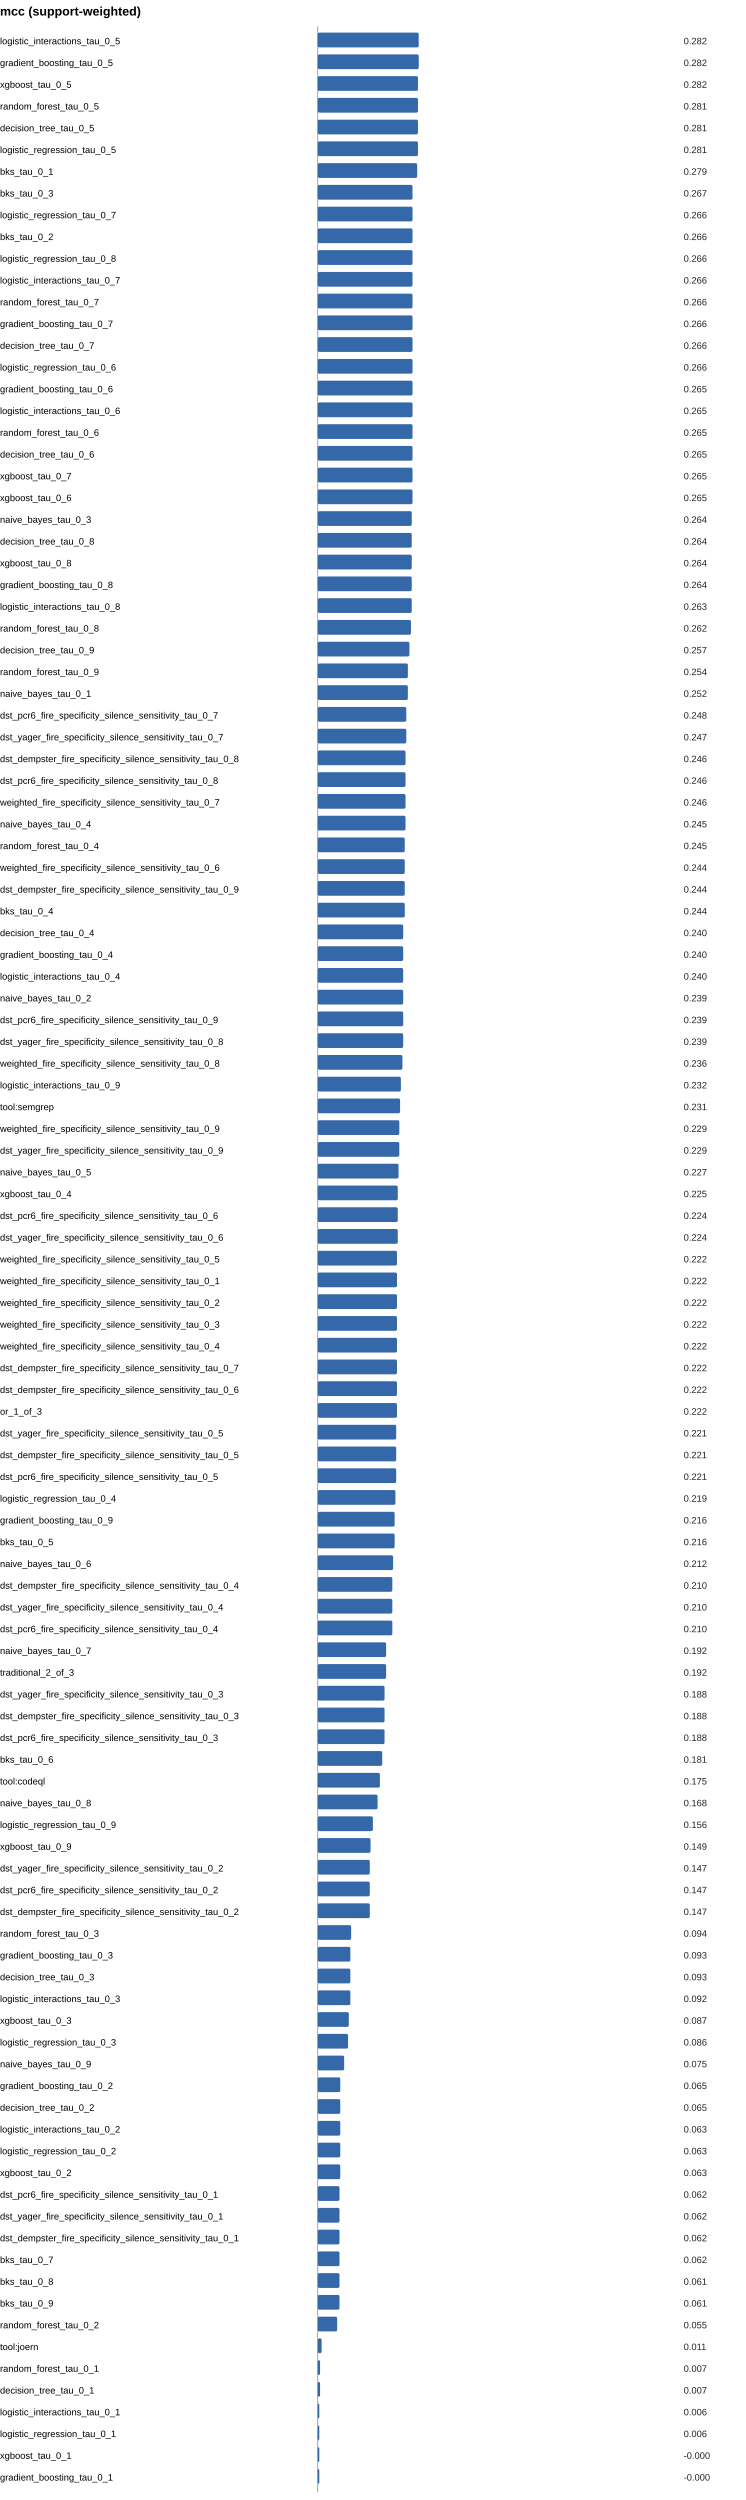
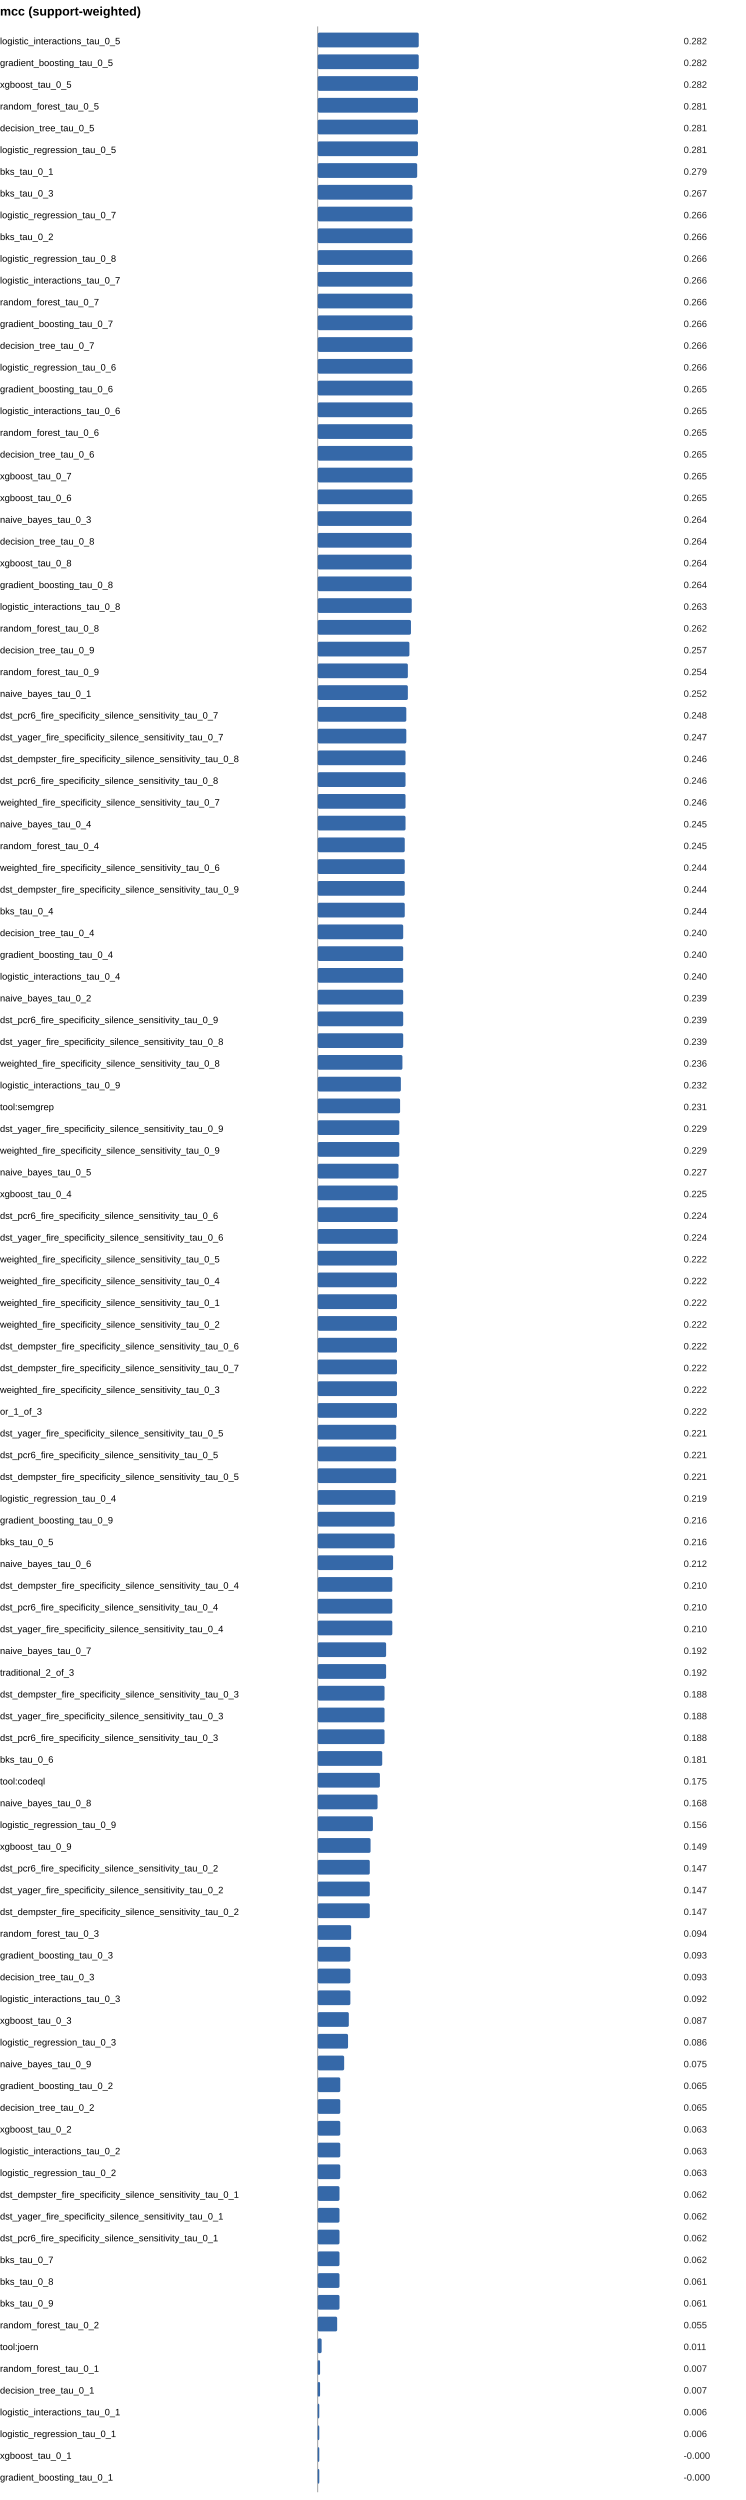
<svg xmlns="http://www.w3.org/2000/svg" width="960" height="3218" viewBox="0 0 960 3218">
  <style>text{font-family:Arial,sans-serif;font-size:12px}.t{font-size:16px;font-weight:700}.ax{stroke:#888;stroke-width:1}.bar{fill:#3568a8}.v{fill:#222}</style>
  <text class="t" x="0" y="20">mcc (support-weighted)</text>
  <line class="ax" x1="409" y1="34" x2="409" y2="3208" />
  <text x="0" y="57">logistic_interactions_tau_0_5</text>
  <rect class="bar" x="409" y="42" width="130" height="19" rx="2" />
  <text class="v" x="880" y="57">0.282</text>
  <text x="0" y="85">gradient_boosting_tau_0_5</text>
  <rect class="bar" x="409" y="70" width="130" height="19" rx="2" />
  <text class="v" x="880" y="85">0.282</text>
  <text x="0" y="113">xgboost_tau_0_5</text>
  <rect class="bar" x="409" y="98" width="129" height="19" rx="2" />
  <text class="v" x="880" y="113">0.282</text>
  <text x="0" y="141">random_forest_tau_0_5</text>
  <rect class="bar" x="409" y="126" width="129" height="19" rx="2" />
  <text class="v" x="880" y="141">0.281</text>
  <text x="0" y="169">decision_tree_tau_0_5</text>
  <rect class="bar" x="409" y="154" width="129" height="19" rx="2" />
  <text class="v" x="880" y="169">0.281</text>
  <text x="0" y="197">logistic_regression_tau_0_5</text>
  <rect class="bar" x="409" y="182" width="129" height="19" rx="2" />
  <text class="v" x="880" y="197">0.281</text>
  <text x="0" y="225">bks_tau_0_1</text>
  <rect class="bar" x="409" y="210" width="128" height="19" rx="2" />
  <text class="v" x="880" y="225">0.279</text>
  <text x="0" y="253">bks_tau_0_3</text>
  <rect class="bar" x="409" y="238" width="122" height="19" rx="2" />
  <text class="v" x="880" y="253">0.267</text>
  <text x="0" y="281">logistic_regression_tau_0_7</text>
  <rect class="bar" x="409" y="266" width="122" height="19" rx="2" />
  <text class="v" x="880" y="281">0.266</text>
  <text x="0" y="309">bks_tau_0_2</text>
  <rect class="bar" x="409" y="294" width="122" height="19" rx="2" />
  <text class="v" x="880" y="309">0.266</text>
  <text x="0" y="337">logistic_regression_tau_0_8</text>
  <rect class="bar" x="409" y="322" width="122" height="19" rx="2" />
  <text class="v" x="880" y="337">0.266</text>
  <text x="0" y="365">logistic_interactions_tau_0_7</text>
  <rect class="bar" x="409" y="350" width="122" height="19" rx="2" />
  <text class="v" x="880" y="365">0.266</text>
  <text x="0" y="393">random_forest_tau_0_7</text>
  <rect class="bar" x="409" y="378" width="122" height="19" rx="2" />
  <text class="v" x="880" y="393">0.266</text>
  <text x="0" y="421">gradient_boosting_tau_0_7</text>
  <rect class="bar" x="409" y="406" width="122" height="19" rx="2" />
  <text class="v" x="880" y="421">0.266</text>
  <text x="0" y="449">decision_tree_tau_0_7</text>
  <rect class="bar" x="409" y="434" width="122" height="19" rx="2" />
  <text class="v" x="880" y="449">0.266</text>
  <text x="0" y="477">logistic_regression_tau_0_6</text>
  <rect class="bar" x="409" y="462" width="122" height="19" rx="2" />
  <text class="v" x="880" y="477">0.266</text>
  <text x="0" y="505">gradient_boosting_tau_0_6</text>
  <rect class="bar" x="409" y="490" width="122" height="19" rx="2" />
  <text class="v" x="880" y="505">0.265</text>
  <text x="0" y="533">logistic_interactions_tau_0_6</text>
  <rect class="bar" x="409" y="518" width="122" height="19" rx="2" />
  <text class="v" x="880" y="533">0.265</text>
  <text x="0" y="561">random_forest_tau_0_6</text>
  <rect class="bar" x="409" y="546" width="122" height="19" rx="2" />
  <text class="v" x="880" y="561">0.265</text>
  <text x="0" y="589">decision_tree_tau_0_6</text>
  <rect class="bar" x="409" y="574" width="122" height="19" rx="2" />
  <text class="v" x="880" y="589">0.265</text>
  <text x="0" y="617">xgboost_tau_0_7</text>
  <rect class="bar" x="409" y="602" width="122" height="19" rx="2" />
  <text class="v" x="880" y="617">0.265</text>
  <text x="0" y="645">xgboost_tau_0_6</text>
  <rect class="bar" x="409" y="630" width="122" height="19" rx="2" />
  <text class="v" x="880" y="645">0.265</text>
  <text x="0" y="673">naive_bayes_tau_0_3</text>
  <rect class="bar" x="409" y="658" width="121" height="19" rx="2" />
  <text class="v" x="880" y="673">0.264</text>
  <text x="0" y="701">decision_tree_tau_0_8</text>
  <rect class="bar" x="409" y="686" width="121" height="19" rx="2" />
  <text class="v" x="880" y="701">0.264</text>
  <text x="0" y="729">xgboost_tau_0_8</text>
  <rect class="bar" x="409" y="714" width="121" height="19" rx="2" />
  <text class="v" x="880" y="729">0.264</text>
  <text x="0" y="757">gradient_boosting_tau_0_8</text>
  <rect class="bar" x="409" y="742" width="121" height="19" rx="2" />
  <text class="v" x="880" y="757">0.264</text>
  <text x="0" y="785">logistic_interactions_tau_0_8</text>
  <rect class="bar" x="409" y="770" width="121" height="19" rx="2" />
  <text class="v" x="880" y="785">0.263</text>
  <text x="0" y="813">random_forest_tau_0_8</text>
  <rect class="bar" x="409" y="798" width="120" height="19" rx="2" />
  <text class="v" x="880" y="813">0.262</text>
  <text x="0" y="841">decision_tree_tau_0_9</text>
  <rect class="bar" x="409" y="826" width="118" height="19" rx="2" />
  <text class="v" x="880" y="841">0.257</text>
  <text x="0" y="869">random_forest_tau_0_9</text>
  <rect class="bar" x="409" y="854" width="116" height="19" rx="2" />
  <text class="v" x="880" y="869">0.254</text>
  <text x="0" y="897">naive_bayes_tau_0_1</text>
  <rect class="bar" x="409" y="882" width="116" height="19" rx="2" />
  <text class="v" x="880" y="897">0.252</text>
  <text x="0" y="925">dst_pcr6_fire_specificity_silence_sensitivity_tau_0_7</text>
  <rect class="bar" x="409" y="910" width="114" height="19" rx="2" />
  <text class="v" x="880" y="925">0.248</text>
  <text x="0" y="953">dst_yager_fire_specificity_silence_sensitivity_tau_0_7</text>
  <rect class="bar" x="409" y="938" width="114" height="19" rx="2" />
  <text class="v" x="880" y="953">0.247</text>
  <text x="0" y="981">dst_dempster_fire_specificity_silence_sensitivity_tau_0_8</text>
  <rect class="bar" x="409" y="966" width="113" height="19" rx="2" />
  <text class="v" x="880" y="981">0.246</text>
  <text x="0" y="1009">dst_pcr6_fire_specificity_silence_sensitivity_tau_0_8</text>
  <rect class="bar" x="409" y="994" width="113" height="19" rx="2" />
  <text class="v" x="880" y="1009">0.246</text>
  <text x="0" y="1037">weighted_fire_specificity_silence_sensitivity_tau_0_7</text>
  <rect class="bar" x="409" y="1022" width="113" height="19" rx="2" />
  <text class="v" x="880" y="1037">0.246</text>
  <text x="0" y="1065">naive_bayes_tau_0_4</text>
  <rect class="bar" x="409" y="1050" width="113" height="19" rx="2" />
  <text class="v" x="880" y="1065">0.245</text>
  <text x="0" y="1093">random_forest_tau_0_4</text>
  <rect class="bar" x="409" y="1078" width="112" height="19" rx="2" />
  <text class="v" x="880" y="1093">0.245</text>
  <text x="0" y="1121">weighted_fire_specificity_silence_sensitivity_tau_0_6</text>
  <rect class="bar" x="409" y="1106" width="112" height="19" rx="2" />
  <text class="v" x="880" y="1121">0.244</text>
  <text x="0" y="1149">dst_dempster_fire_specificity_silence_sensitivity_tau_0_9</text>
  <rect class="bar" x="409" y="1134" width="112" height="19" rx="2" />
  <text class="v" x="880" y="1149">0.244</text>
  <text x="0" y="1177">bks_tau_0_4</text>
  <rect class="bar" x="409" y="1162" width="112" height="19" rx="2" />
  <text class="v" x="880" y="1177">0.244</text>
  <text x="0" y="1205">decision_tree_tau_0_4</text>
  <rect class="bar" x="409" y="1190" width="110" height="19" rx="2" />
  <text class="v" x="880" y="1205">0.240</text>
  <text x="0" y="1233">gradient_boosting_tau_0_4</text>
  <rect class="bar" x="409" y="1218" width="110" height="19" rx="2" />
  <text class="v" x="880" y="1233">0.240</text>
  <text x="0" y="1261">logistic_interactions_tau_0_4</text>
  <rect class="bar" x="409" y="1246" width="110" height="19" rx="2" />
  <text class="v" x="880" y="1261">0.240</text>
  <text x="0" y="1289">naive_bayes_tau_0_2</text>
  <rect class="bar" x="409" y="1274" width="110" height="19" rx="2" />
  <text class="v" x="880" y="1289">0.239</text>
  <text x="0" y="1317">dst_pcr6_fire_specificity_silence_sensitivity_tau_0_9</text>
  <rect class="bar" x="409" y="1302" width="110" height="19" rx="2" />
  <text class="v" x="880" y="1317">0.239</text>
  <text x="0" y="1345">dst_yager_fire_specificity_silence_sensitivity_tau_0_8</text>
  <rect class="bar" x="409" y="1330" width="110" height="19" rx="2" />
  <text class="v" x="880" y="1345">0.239</text>
  <text x="0" y="1373">weighted_fire_specificity_silence_sensitivity_tau_0_8</text>
  <rect class="bar" x="409" y="1358" width="109" height="19" rx="2" />
  <text class="v" x="880" y="1373">0.236</text>
  <text x="0" y="1401">logistic_interactions_tau_0_9</text>
  <rect class="bar" x="409" y="1386" width="107" height="19" rx="2" />
  <text class="v" x="880" y="1401">0.232</text>
  <text x="0" y="1429">tool:semgrep</text>
  <rect class="bar" x="409" y="1414" width="106" height="19" rx="2" />
  <text class="v" x="880" y="1429">0.231</text>
-   <text x="0" y="1457">weighted_fire_specificity_silence_sensitivity_tau_0_9</text>
+   <text x="0" y="1457">dst_yager_fire_specificity_silence_sensitivity_tau_0_9</text>
  <rect class="bar" x="409" y="1442" width="105" height="19" rx="2" />
  <text class="v" x="880" y="1457">0.229</text>
-   <text x="0" y="1485">dst_yager_fire_specificity_silence_sensitivity_tau_0_9</text>
+   <text x="0" y="1485">weighted_fire_specificity_silence_sensitivity_tau_0_9</text>
  <rect class="bar" x="409" y="1470" width="105" height="19" rx="2" />
  <text class="v" x="880" y="1485">0.229</text>
  <text x="0" y="1513">naive_bayes_tau_0_5</text>
  <rect class="bar" x="409" y="1498" width="104" height="19" rx="2" />
  <text class="v" x="880" y="1513">0.227</text>
  <text x="0" y="1541">xgboost_tau_0_4</text>
  <rect class="bar" x="409" y="1526" width="103" height="19" rx="2" />
  <text class="v" x="880" y="1541">0.225</text>
  <text x="0" y="1569">dst_pcr6_fire_specificity_silence_sensitivity_tau_0_6</text>
  <rect class="bar" x="409" y="1554" width="103" height="19" rx="2" />
  <text class="v" x="880" y="1569">0.224</text>
  <text x="0" y="1597">dst_yager_fire_specificity_silence_sensitivity_tau_0_6</text>
  <rect class="bar" x="409" y="1582" width="103" height="19" rx="2" />
  <text class="v" x="880" y="1597">0.224</text>
  <text x="0" y="1625">weighted_fire_specificity_silence_sensitivity_tau_0_5</text>
  <rect class="bar" x="409" y="1610" width="102" height="19" rx="2" />
  <text class="v" x="880" y="1625">0.222</text>
-   <text x="0" y="1653">weighted_fire_specificity_silence_sensitivity_tau_0_1</text>
+   <text x="0" y="1653">weighted_fire_specificity_silence_sensitivity_tau_0_4</text>
  <rect class="bar" x="409" y="1638" width="102" height="19" rx="2" />
  <text class="v" x="880" y="1653">0.222</text>
-   <text x="0" y="1681">weighted_fire_specificity_silence_sensitivity_tau_0_2</text>
+   <text x="0" y="1681">weighted_fire_specificity_silence_sensitivity_tau_0_1</text>
  <rect class="bar" x="409" y="1666" width="102" height="19" rx="2" />
  <text class="v" x="880" y="1681">0.222</text>
-   <text x="0" y="1709">weighted_fire_specificity_silence_sensitivity_tau_0_3</text>
+   <text x="0" y="1709">weighted_fire_specificity_silence_sensitivity_tau_0_2</text>
  <rect class="bar" x="409" y="1694" width="102" height="19" rx="2" />
  <text class="v" x="880" y="1709">0.222</text>
-   <text x="0" y="1737">weighted_fire_specificity_silence_sensitivity_tau_0_4</text>
+   <text x="0" y="1737">dst_dempster_fire_specificity_silence_sensitivity_tau_0_6</text>
  <rect class="bar" x="409" y="1722" width="102" height="19" rx="2" />
  <text class="v" x="880" y="1737">0.222</text>
  <text x="0" y="1765">dst_dempster_fire_specificity_silence_sensitivity_tau_0_7</text>
  <rect class="bar" x="409" y="1750" width="102" height="19" rx="2" />
  <text class="v" x="880" y="1765">0.222</text>
-   <text x="0" y="1793">dst_dempster_fire_specificity_silence_sensitivity_tau_0_6</text>
+   <text x="0" y="1793">weighted_fire_specificity_silence_sensitivity_tau_0_3</text>
  <rect class="bar" x="409" y="1778" width="102" height="19" rx="2" />
  <text class="v" x="880" y="1793">0.222</text>
  <text x="0" y="1821">or_1_of_3</text>
  <rect class="bar" x="409" y="1806" width="102" height="19" rx="2" />
  <text class="v" x="880" y="1821">0.222</text>
  <text x="0" y="1849">dst_yager_fire_specificity_silence_sensitivity_tau_0_5</text>
  <rect class="bar" x="409" y="1834" width="101" height="19" rx="2" />
  <text class="v" x="880" y="1849">0.221</text>
-   <text x="0" y="1877">dst_dempster_fire_specificity_silence_sensitivity_tau_0_5</text>
+   <text x="0" y="1877">dst_pcr6_fire_specificity_silence_sensitivity_tau_0_5</text>
  <rect class="bar" x="409" y="1862" width="101" height="19" rx="2" />
  <text class="v" x="880" y="1877">0.221</text>
-   <text x="0" y="1905">dst_pcr6_fire_specificity_silence_sensitivity_tau_0_5</text>
+   <text x="0" y="1905">dst_dempster_fire_specificity_silence_sensitivity_tau_0_5</text>
  <rect class="bar" x="409" y="1890" width="101" height="19" rx="2" />
  <text class="v" x="880" y="1905">0.221</text>
  <text x="0" y="1933">logistic_regression_tau_0_4</text>
  <rect class="bar" x="409" y="1918" width="100" height="19" rx="2" />
  <text class="v" x="880" y="1933">0.219</text>
  <text x="0" y="1961">gradient_boosting_tau_0_9</text>
  <rect class="bar" x="409" y="1946" width="99" height="19" rx="2" />
  <text class="v" x="880" y="1961">0.216</text>
  <text x="0" y="1989">bks_tau_0_5</text>
  <rect class="bar" x="409" y="1974" width="99" height="19" rx="2" />
  <text class="v" x="880" y="1989">0.216</text>
  <text x="0" y="2017">naive_bayes_tau_0_6</text>
  <rect class="bar" x="409" y="2002" width="97" height="19" rx="2" />
  <text class="v" x="880" y="2017">0.212</text>
  <text x="0" y="2045">dst_dempster_fire_specificity_silence_sensitivity_tau_0_4</text>
  <rect class="bar" x="409" y="2030" width="96" height="19" rx="2" />
  <text class="v" x="880" y="2045">0.210</text>
-   <text x="0" y="2073">dst_yager_fire_specificity_silence_sensitivity_tau_0_4</text>
+   <text x="0" y="2073">dst_pcr6_fire_specificity_silence_sensitivity_tau_0_4</text>
  <rect class="bar" x="409" y="2058" width="96" height="19" rx="2" />
  <text class="v" x="880" y="2073">0.210</text>
-   <text x="0" y="2101">dst_pcr6_fire_specificity_silence_sensitivity_tau_0_4</text>
+   <text x="0" y="2101">dst_yager_fire_specificity_silence_sensitivity_tau_0_4</text>
  <rect class="bar" x="409" y="2086" width="96" height="19" rx="2" />
  <text class="v" x="880" y="2101">0.210</text>
  <text x="0" y="2129">naive_bayes_tau_0_7</text>
  <rect class="bar" x="409" y="2114" width="88" height="19" rx="2" />
  <text class="v" x="880" y="2129">0.192</text>
  <text x="0" y="2157">traditional_2_of_3</text>
  <rect class="bar" x="409" y="2142" width="88" height="19" rx="2" />
  <text class="v" x="880" y="2157">0.192</text>
-   <text x="0" y="2185">dst_yager_fire_specificity_silence_sensitivity_tau_0_3</text>
+   <text x="0" y="2185">dst_dempster_fire_specificity_silence_sensitivity_tau_0_3</text>
  <rect class="bar" x="409" y="2170" width="86" height="19" rx="2" />
  <text class="v" x="880" y="2185">0.188</text>
-   <text x="0" y="2213">dst_dempster_fire_specificity_silence_sensitivity_tau_0_3</text>
+   <text x="0" y="2213">dst_yager_fire_specificity_silence_sensitivity_tau_0_3</text>
  <rect class="bar" x="409" y="2198" width="86" height="19" rx="2" />
  <text class="v" x="880" y="2213">0.188</text>
  <text x="0" y="2241">dst_pcr6_fire_specificity_silence_sensitivity_tau_0_3</text>
  <rect class="bar" x="409" y="2226" width="86" height="19" rx="2" />
  <text class="v" x="880" y="2241">0.188</text>
  <text x="0" y="2269">bks_tau_0_6</text>
  <rect class="bar" x="409" y="2254" width="83" height="19" rx="2" />
  <text class="v" x="880" y="2269">0.181</text>
  <text x="0" y="2297">tool:codeql</text>
  <rect class="bar" x="409" y="2282" width="80" height="19" rx="2" />
  <text class="v" x="880" y="2297">0.175</text>
  <text x="0" y="2325">naive_bayes_tau_0_8</text>
  <rect class="bar" x="409" y="2310" width="77" height="19" rx="2" />
  <text class="v" x="880" y="2325">0.168</text>
  <text x="0" y="2353">logistic_regression_tau_0_9</text>
  <rect class="bar" x="409" y="2338" width="71" height="19" rx="2" />
  <text class="v" x="880" y="2353">0.156</text>
  <text x="0" y="2381">xgboost_tau_0_9</text>
  <rect class="bar" x="409" y="2366" width="68" height="19" rx="2" />
  <text class="v" x="880" y="2381">0.149</text>
-   <text x="0" y="2409">dst_yager_fire_specificity_silence_sensitivity_tau_0_2</text>
+   <text x="0" y="2409">dst_pcr6_fire_specificity_silence_sensitivity_tau_0_2</text>
  <rect class="bar" x="409" y="2394" width="67" height="19" rx="2" />
  <text class="v" x="880" y="2409">0.147</text>
-   <text x="0" y="2437">dst_pcr6_fire_specificity_silence_sensitivity_tau_0_2</text>
+   <text x="0" y="2437">dst_yager_fire_specificity_silence_sensitivity_tau_0_2</text>
  <rect class="bar" x="409" y="2422" width="67" height="19" rx="2" />
  <text class="v" x="880" y="2437">0.147</text>
  <text x="0" y="2465">dst_dempster_fire_specificity_silence_sensitivity_tau_0_2</text>
  <rect class="bar" x="409" y="2450" width="67" height="19" rx="2" />
  <text class="v" x="880" y="2465">0.147</text>
  <text x="0" y="2493">random_forest_tau_0_3</text>
  <rect class="bar" x="409" y="2478" width="43" height="19" rx="2" />
  <text class="v" x="880" y="2493">0.094</text>
  <text x="0" y="2521">gradient_boosting_tau_0_3</text>
  <rect class="bar" x="409" y="2506" width="42" height="19" rx="2" />
  <text class="v" x="880" y="2521">0.093</text>
  <text x="0" y="2549">decision_tree_tau_0_3</text>
  <rect class="bar" x="409" y="2534" width="42" height="19" rx="2" />
  <text class="v" x="880" y="2549">0.093</text>
  <text x="0" y="2577">logistic_interactions_tau_0_3</text>
  <rect class="bar" x="409" y="2562" width="42" height="19" rx="2" />
  <text class="v" x="880" y="2577">0.092</text>
  <text x="0" y="2605">xgboost_tau_0_3</text>
  <rect class="bar" x="409" y="2590" width="40" height="19" rx="2" />
  <text class="v" x="880" y="2605">0.087</text>
  <text x="0" y="2633">logistic_regression_tau_0_3</text>
  <rect class="bar" x="409" y="2618" width="39" height="19" rx="2" />
  <text class="v" x="880" y="2633">0.086</text>
  <text x="0" y="2661">naive_bayes_tau_0_9</text>
  <rect class="bar" x="409" y="2646" width="34" height="19" rx="2" />
  <text class="v" x="880" y="2661">0.075</text>
  <text x="0" y="2689">gradient_boosting_tau_0_2</text>
  <rect class="bar" x="409" y="2674" width="29" height="19" rx="2" />
  <text class="v" x="880" y="2689">0.065</text>
  <text x="0" y="2717">decision_tree_tau_0_2</text>
  <rect class="bar" x="409" y="2702" width="29" height="19" rx="2" />
  <text class="v" x="880" y="2717">0.065</text>
-   <text x="0" y="2745">logistic_interactions_tau_0_2</text>
+   <text x="0" y="2745">xgboost_tau_0_2</text>
  <rect class="bar" x="409" y="2730" width="29" height="19" rx="2" />
  <text class="v" x="880" y="2745">0.063</text>
-   <text x="0" y="2773">logistic_regression_tau_0_2</text>
+   <text x="0" y="2773">logistic_interactions_tau_0_2</text>
  <rect class="bar" x="409" y="2758" width="29" height="19" rx="2" />
  <text class="v" x="880" y="2773">0.063</text>
-   <text x="0" y="2801">xgboost_tau_0_2</text>
+   <text x="0" y="2801">logistic_regression_tau_0_2</text>
  <rect class="bar" x="409" y="2786" width="29" height="19" rx="2" />
  <text class="v" x="880" y="2801">0.063</text>
-   <text x="0" y="2829">dst_pcr6_fire_specificity_silence_sensitivity_tau_0_1</text>
+   <text x="0" y="2829">dst_dempster_fire_specificity_silence_sensitivity_tau_0_1</text>
  <rect class="bar" x="409" y="2814" width="28" height="19" rx="2" />
  <text class="v" x="880" y="2829">0.062</text>
  <text x="0" y="2857">dst_yager_fire_specificity_silence_sensitivity_tau_0_1</text>
  <rect class="bar" x="409" y="2842" width="28" height="19" rx="2" />
  <text class="v" x="880" y="2857">0.062</text>
-   <text x="0" y="2885">dst_dempster_fire_specificity_silence_sensitivity_tau_0_1</text>
+   <text x="0" y="2885">dst_pcr6_fire_specificity_silence_sensitivity_tau_0_1</text>
  <rect class="bar" x="409" y="2870" width="28" height="19" rx="2" />
  <text class="v" x="880" y="2885">0.062</text>
  <text x="0" y="2913">bks_tau_0_7</text>
  <rect class="bar" x="409" y="2898" width="28" height="19" rx="2" />
  <text class="v" x="880" y="2913">0.062</text>
  <text x="0" y="2941">bks_tau_0_8</text>
  <rect class="bar" x="409" y="2926" width="28" height="19" rx="2" />
  <text class="v" x="880" y="2941">0.061</text>
  <text x="0" y="2969">bks_tau_0_9</text>
  <rect class="bar" x="409" y="2954" width="28" height="19" rx="2" />
  <text class="v" x="880" y="2969">0.061</text>
  <text x="0" y="2997">random_forest_tau_0_2</text>
  <rect class="bar" x="409" y="2982" width="25" height="19" rx="2" />
  <text class="v" x="880" y="2997">0.055</text>
  <text x="0" y="3025">tool:joern</text>
  <rect class="bar" x="409" y="3010" width="5" height="19" rx="2" />
  <text class="v" x="880" y="3025">0.011</text>
  <text x="0" y="3053">random_forest_tau_0_1</text>
  <rect class="bar" x="409" y="3038" width="3" height="19" rx="2" />
  <text class="v" x="880" y="3053">0.007</text>
  <text x="0" y="3081">decision_tree_tau_0_1</text>
  <rect class="bar" x="409" y="3066" width="3" height="19" rx="2" />
  <text class="v" x="880" y="3081">0.007</text>
  <text x="0" y="3109">logistic_interactions_tau_0_1</text>
  <rect class="bar" x="409" y="3094" width="2" height="19" rx="2" />
  <text class="v" x="880" y="3109">0.006</text>
  <text x="0" y="3137">logistic_regression_tau_0_1</text>
  <rect class="bar" x="409" y="3122" width="2" height="19" rx="2" />
  <text class="v" x="880" y="3137">0.006</text>
  <text x="0" y="3165">xgboost_tau_0_1</text>
  <rect class="bar" x="409" y="3150" width="2" height="19" rx="2" />
  <text class="v" x="880" y="3165">-0.000</text>
  <text x="0" y="3193">gradient_boosting_tau_0_1</text>
  <rect class="bar" x="409" y="3178" width="2" height="19" rx="2" />
  <text class="v" x="880" y="3193">-0.000</text>
</svg>
